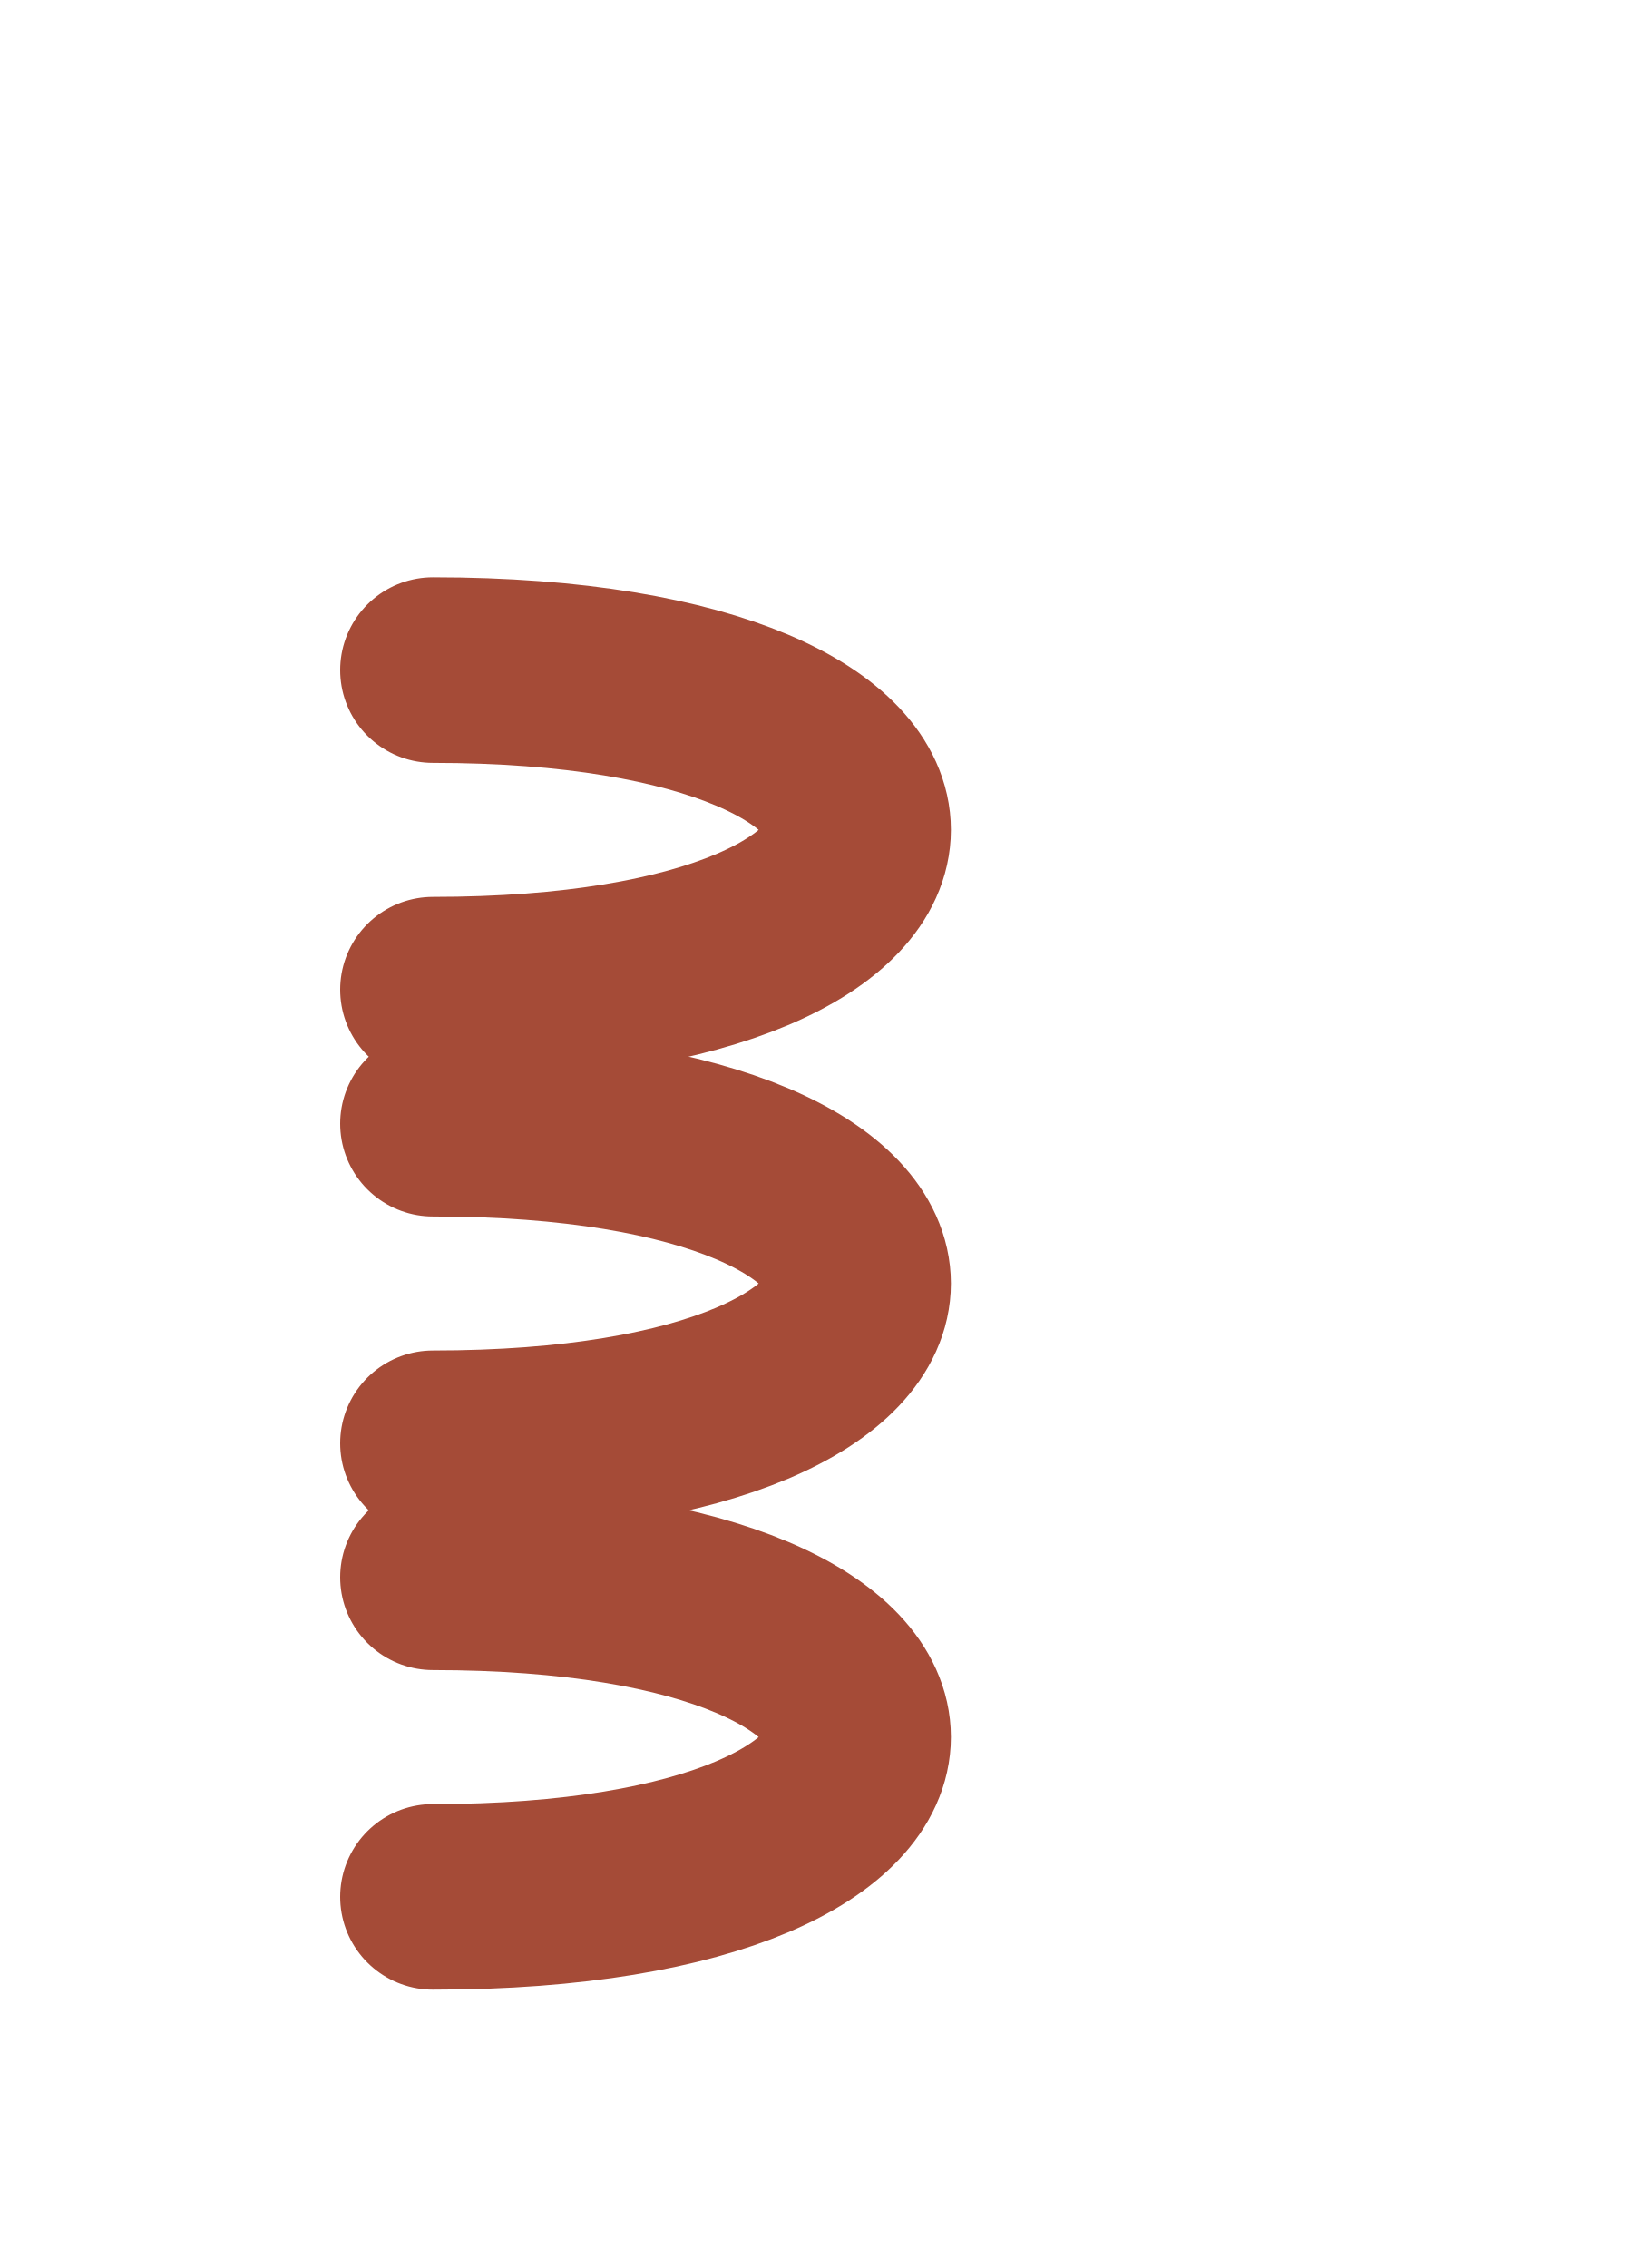
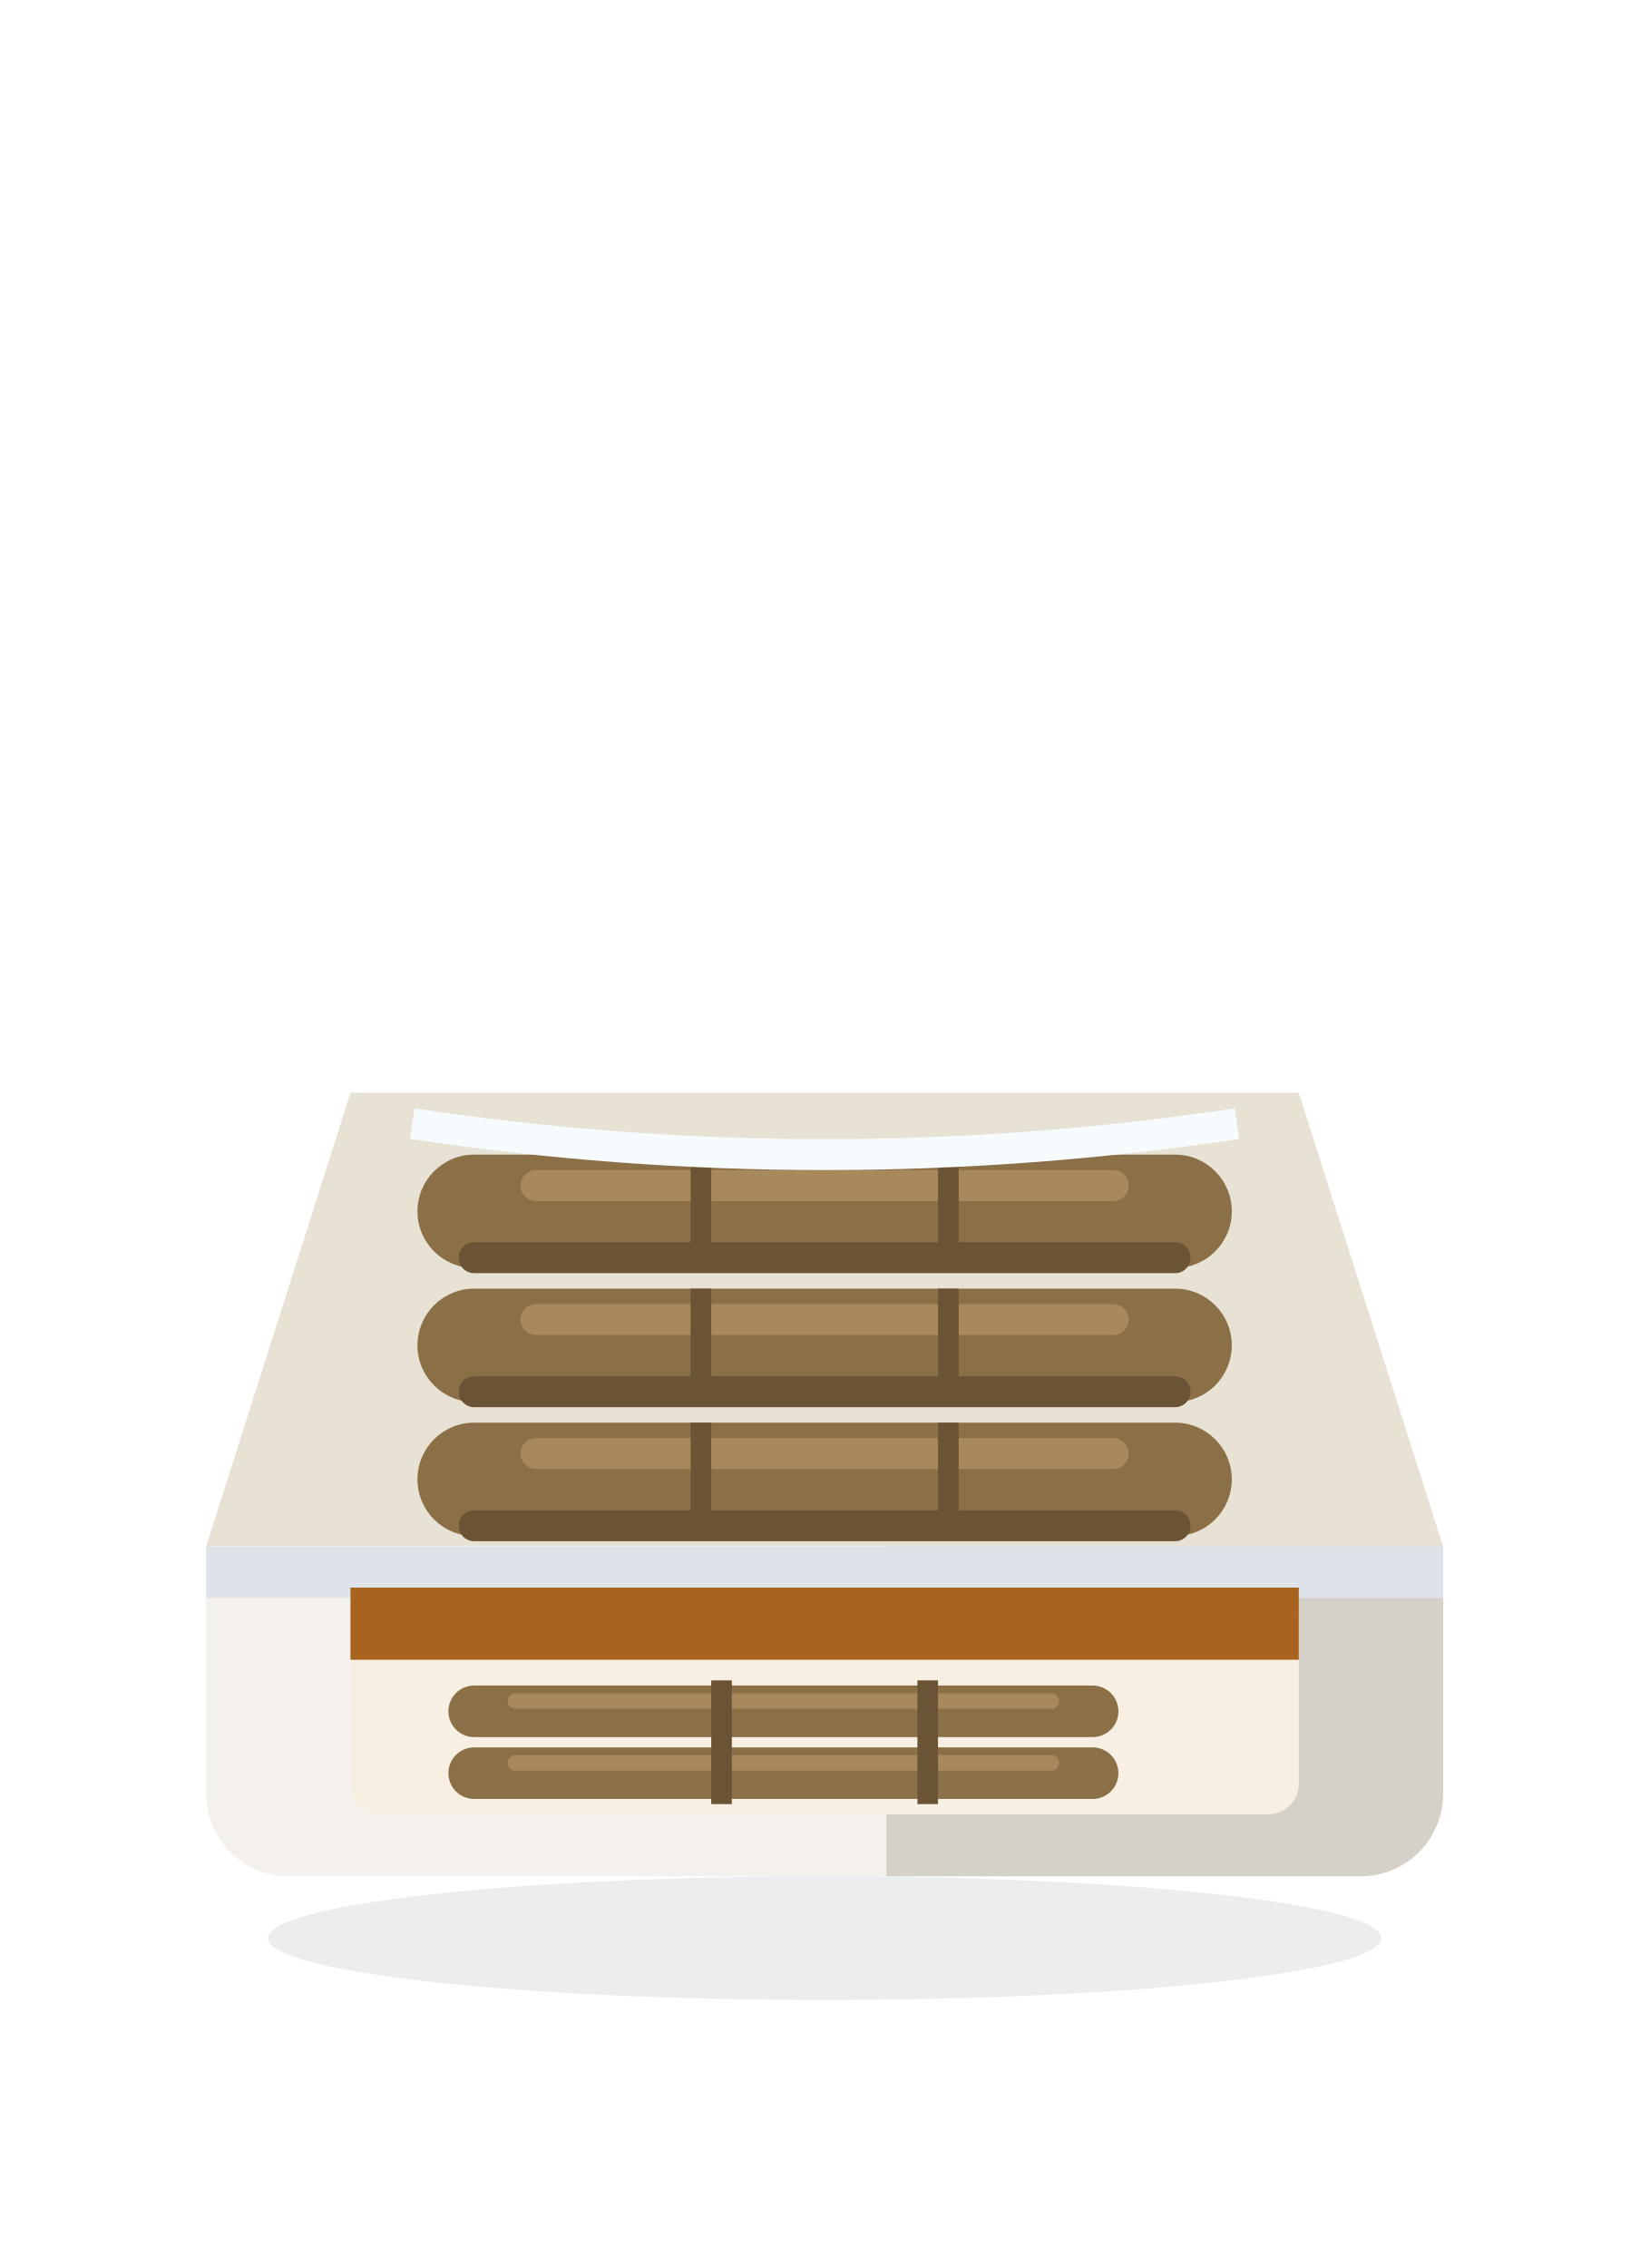
<svg xmlns="http://www.w3.org/2000/svg" viewBox="0 0 160 220">
-   <g fill="none" stroke="#a54b37" stroke-width="18" stroke-linecap="round">
-     <path d="M42 65c55 0 55 31 0 31" />
-     <path d="M42 109c55 0 55 31 0 31" />
-     <path d="M42 153c55 0 55 31 0 31" />
+   <g id="item">
+     <ellipse cx="80" cy="188" rx="54" ry="6" fill="#0f172a" opacity="0.08" />
+     <path d="M34 106h92l14 44H20z" fill="#e8e2d4" />
+     <path d="M20 150h120v24a8 8 0 0 1-8 8H28a8 8 0 0 1-8-8z" fill="#f4f1ec" />
+     <path d="M86 150h54v24a8 8 0 0 1-8 8H86z" fill="#d6d1c8" />
+     <path d="M20 150h120v5H20z" fill="#dde3e8" />
+     <path d="M46 112h68a5.5 5.5 0 0 1 0 11H46a5.5 5.5 0 0 1 0-11z" fill="#8b6f47" />
+     <path d="M46 122h68" fill="none" stroke="#6b5436" stroke-width="3" stroke-linecap="round" />
+     <path d="M52 115h56" fill="none" stroke="#a8895c" stroke-width="3" stroke-linecap="round" />
+     <path d="M68 112v11" fill="none" stroke="#6b5436" stroke-width="2" />
+     <path d="M92 112v11" fill="none" stroke="#6b5436" stroke-width="2" />
+     <path d="M46 125h68a5.5 5.5 0 0 1 0 11H46a5.5 5.5 0 0 1 0-11z" fill="#8b6f47" />
+     <path d="M46 135h68" fill="none" stroke="#6b5436" stroke-width="3" stroke-linecap="round" />
+     <path d="M52 128h56" fill="none" stroke="#a8895c" stroke-width="3" stroke-linecap="round" />
+     <path d="M68 125v11" fill="none" stroke="#6b5436" stroke-width="2" />
+     <path d="M92 125v11" fill="none" stroke="#6b5436" stroke-width="2" />
+     <path d="M46 138h68a5.5 5.5 0 0 1 0 11H46a5.5 5.5 0 0 1 0-11z" fill="#8b6f47" />
+     <path d="M46 148h68" fill="none" stroke="#6b5436" stroke-width="3" stroke-linecap="round" />
+     <path d="M52 141h56" fill="none" stroke="#a8895c" stroke-width="3" stroke-linecap="round" />
+     <path d="M68 138v11" fill="none" stroke="#6b5436" stroke-width="2" />
+     <path d="M92 138v11" fill="none" stroke="#6b5436" stroke-width="2" />
+     <path d="M40 109q40 6 80 0" fill="none" stroke="#f6fbfd" stroke-width="3" />
+   </g>
+   <g id="label">
+     <rect x="34" y="154" width="92" height="22" rx="3" fill="#f7efe2" />
+   </g>
+   <g id="brand">
+     <path d="M34 154h92v7H34z" fill="#a8641f" />
+     <path d="M46 166h60" fill="none" stroke="#8b6f47" stroke-width="5" stroke-linecap="round" />
+     <path d="M50 165h52" fill="none" stroke="#a8895c" stroke-width="1.5" stroke-linecap="round" />
+     <path d="M46 172h60" fill="none" stroke="#8b6f47" stroke-width="5" stroke-linecap="round" />
+     <path d="M50 171h52" fill="none" stroke="#a8895c" stroke-width="1.5" stroke-linecap="round" />
+     <path d="M70 163v12" fill="none" stroke="#6b5436" stroke-width="2" />
+     <path d="M90 163v12" fill="none" stroke="#6b5436" stroke-width="2" />
  </g>
</svg>
